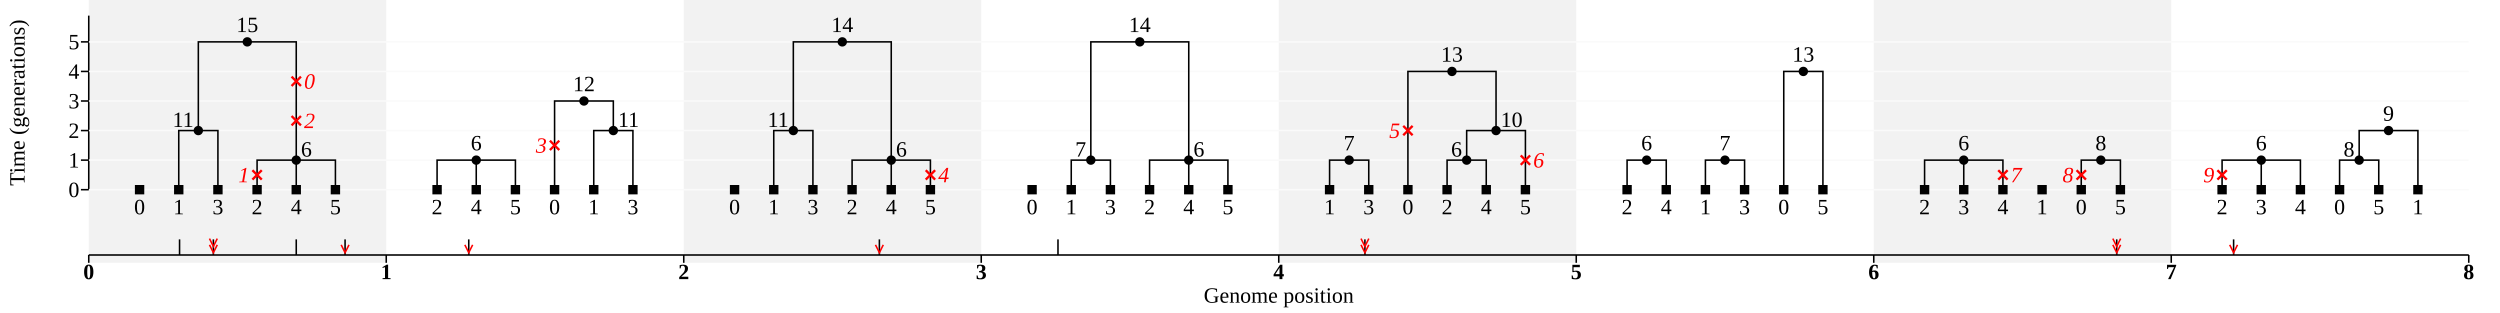
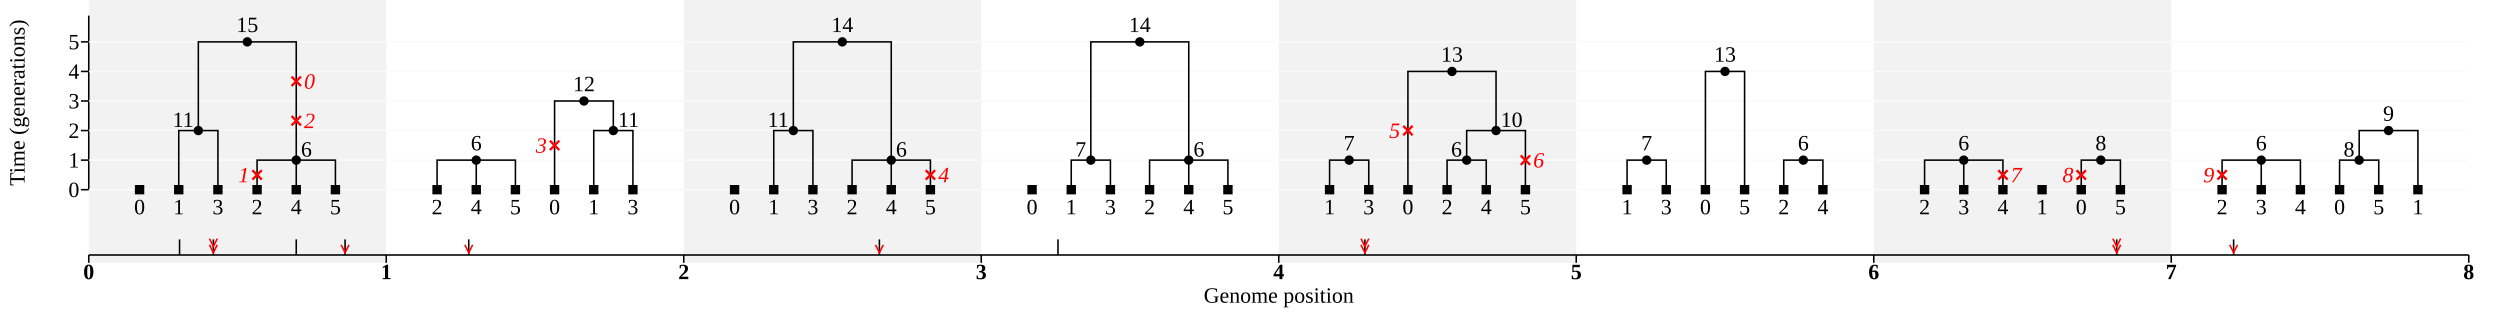
<svg xmlns="http://www.w3.org/2000/svg" baseProfile="full" height="200" version="1.1" width="1600">
  <defs>
    <style type="text/css">.background path {fill: #808080; fill-opacity: 0}.background path:nth-child(odd) {fill-opacity: .1}.axes {font-size: 14px}.x-axis .tick .lab {font-weight: bold; dominant-baseline: hanging}.axes, .tree {font-size: 14px; text-anchor: middle}.axes line, .edge {stroke: black; fill: none}.y-axis .grid {stroke: #FAFAFA}.node &gt; .sym {fill: black; stroke: none}.site &gt; .sym {stroke: black}.mut text {fill: red; font-style: italic}.mut.extra text {fill: hotpink}.mut line {fill: none; stroke: none}.mut .sym {fill: none; stroke: red}.mut.extra .sym {stroke: hotpink}.node .mut .sym {stroke-width: 1.5px}.tree text, .tree-sequence text {dominant-baseline: central}.plotbox .lab.lft {text-anchor: end}.plotbox .lab.rgt {text-anchor: start}</style>
  </defs>
  <g class="tree-sequence">
    <g class="background">
      <path d="M56.8,0 l190.4,0 l0,138.2 l0,25 l0,5 l-190.4,0 l0,-5 l0,-25 l0,-138.2z" />
      <path d="M247.2,0 l190.4,0 l0,138.2 l0,25 l0,5 l-190.4,0 l0,-5 l0,-25 l0,-138.2z" />
      <path d="M437.6,0 l190.4,0 l0,138.2 l0,25 l0,5 l-190.4,0 l0,-5 l0,-25 l0,-138.2z" />
      <path d="M628,0 l190.4,0 l0,138.2 l0,25 l0,5 l-190.4,0 l0,-5 l0,-25 l0,-138.2z" />
      <path d="M818.4,0 l190.4,0 l0,138.2 l0,25 l0,5 l-190.4,0 l0,-5 l0,-25 l0,-138.2z" />
      <path d="M1008.8,0 l190.4,0 l0,138.2 l0,25 l0,5 l-190.4,0 l0,-5 l0,-25 l0,-138.2z" />
      <path d="M1199.2,0 l190.4,0 l0,138.2 l0,25 l0,5 l-190.4,0 l0,-5 l0,-25 l0,-138.2z" />
      <path d="M1389.6,0 l190.4,0 l0,138.2 l0,25 l0,5 l-190.4,0 l0,-5 l0,-25 l0,-138.2z" />
    </g>
    <g class="axes">
      <g class="x-axis">
        <g transform="translate(818.4 200)">
          <text class="lab" text-anchor="middle" transform="translate(0 -11)">Genome position</text>
        </g>
        <line x1="56.8" x2="1580" y1="163.2" y2="163.2" />
        <g class="ticks">
          <g class="tick" transform="translate(56.8 163.2)">
            <line x1="0" x2="0" y1="0" y2="5" />
            <g transform="translate(0 6)">
              <text class="lab">0</text>
            </g>
          </g>
          <g class="tick" transform="translate(247.2 163.2)">
            <line x1="0" x2="0" y1="0" y2="5" />
            <g transform="translate(0 6)">
              <text class="lab">1</text>
            </g>
          </g>
          <g class="tick" transform="translate(437.6 163.2)">
            <line x1="0" x2="0" y1="0" y2="5" />
            <g transform="translate(0 6)">
              <text class="lab">2</text>
            </g>
          </g>
          <g class="tick" transform="translate(628 163.2)">
            <line x1="0" x2="0" y1="0" y2="5" />
            <g transform="translate(0 6)">
              <text class="lab">3</text>
            </g>
          </g>
          <g class="tick" transform="translate(818.4 163.2)">
            <line x1="0" x2="0" y1="0" y2="5" />
            <g transform="translate(0 6)">
              <text class="lab">4</text>
            </g>
          </g>
          <g class="tick" transform="translate(1008.8 163.2)">
            <line x1="0" x2="0" y1="0" y2="5" />
            <g transform="translate(0 6)">
              <text class="lab">5</text>
            </g>
          </g>
          <g class="tick" transform="translate(1199.2 163.2)">
            <line x1="0" x2="0" y1="0" y2="5" />
            <g transform="translate(0 6)">
              <text class="lab">6</text>
            </g>
          </g>
          <g class="tick" transform="translate(1389.6 163.2)">
            <line x1="0" x2="0" y1="0" y2="5" />
            <g transform="translate(0 6)">
              <text class="lab">7</text>
            </g>
          </g>
          <g class="tick" transform="translate(1580 163.2)">
            <line x1="0" x2="0" y1="0" y2="5" />
            <g transform="translate(0 6)">
              <text class="lab">8</text>
            </g>
          </g>
        </g>
        <g class="site s0" transform="translate(114.916 163.2)">
          <line class="sym" x1="0" x2="0" y1="0" y2="-10" />
        </g>
        <g class="site s1" transform="translate(136.56 163.2)">
          <line class="sym" x1="0" x2="0" y1="0" y2="-10" />
          <g class="mut m1">
            <polyline class="sym" points="2.5,-6.5 0,-1.5 -2.5,-6.5" />
          </g>
          <g class="mut m0">
            <polyline class="sym" points="2.5,-10.5 0,-5.5 -2.5,-10.5" />
          </g>
        </g>
        <g class="site s2" transform="translate(189.603 163.2)">
          <line class="sym" x1="0" x2="0" y1="0" y2="-10" />
        </g>
        <g class="site s3" transform="translate(220.849 163.2)">
          <line class="sym" x1="0" x2="0" y1="0" y2="-10" />
          <g class="mut m2">
            <polyline class="sym" points="2.5,-6.5 0,-1.5 -2.5,-6.5" />
          </g>
        </g>
        <g class="site s4" transform="translate(299.998 163.2)">
          <line class="sym" x1="0" x2="0" y1="0" y2="-10" />
          <g class="mut m3">
            <polyline class="sym" points="2.5,-6.5 0,-1.5 -2.5,-6.5" />
          </g>
        </g>
        <g class="site s5" transform="translate(562.804 163.2)">
          <line class="sym" x1="0" x2="0" y1="0" y2="-10" />
          <g class="mut m4">
            <polyline class="sym" points="2.5,-6.5 0,-1.5 -2.5,-6.5" />
          </g>
        </g>
        <g class="site s6" transform="translate(677.111 163.2)">
          <line class="sym" x1="0" x2="0" y1="0" y2="-10" />
        </g>
        <g class="site s7" transform="translate(873.543 163.2)">
          <line class="sym" x1="0" x2="0" y1="0" y2="-10" />
          <g class="mut m6">
            <polyline class="sym" points="2.5,-6.5 0,-1.5 -2.5,-6.5" />
          </g>
          <g class="mut m5">
            <polyline class="sym" points="2.5,-10.5 0,-5.5 -2.5,-10.5" />
          </g>
        </g>
        <g class="site s8" transform="translate(1354.7 163.2)">
          <line class="sym" x1="0" x2="0" y1="0" y2="-10" />
          <g class="mut m8">
            <polyline class="sym" points="2.5,-6.5 0,-1.5 -2.5,-6.5" />
          </g>
          <g class="mut m7">
            <polyline class="sym" points="2.5,-10.5 0,-5.5 -2.5,-10.5" />
          </g>
        </g>
        <g class="site s9" transform="translate(1429.51 163.2)">
          <line class="sym" x1="0" x2="0" y1="0" y2="-10" />
          <g class="mut m9">
            <polyline class="sym" points="2.5,-6.5 0,-1.5 -2.5,-6.5" />
          </g>
        </g>
      </g>
      <g class="y-axis">
        <g transform="translate(0 65.7)">
          <text class="lab" text-anchor="middle" transform="translate(11) rotate(-90)">Time (generations)</text>
        </g>
        <line x1="56.8" x2="56.8" y1="121.4" y2="10" />
        <g class="ticks">
          <g class="tick" transform="translate(56.8 121.4)">
            <line class="grid" x1="0" x2="1523.2" y1="0" y2="0" />
            <line x1="0" x2="-5" y1="0" y2="0" />
            <g transform="translate(-6 0)">
              <text class="lab" text-anchor="end">0</text>
            </g>
          </g>
          <g class="tick" transform="translate(56.8 102.48)">
            <line class="grid" x1="0" x2="1523.2" y1="0" y2="0" />
            <line x1="0" x2="-5" y1="0" y2="0" />
            <g transform="translate(-6 0)">
              <text class="lab" text-anchor="end">1</text>
            </g>
          </g>
          <g class="tick" transform="translate(56.8 83.56)">
            <line class="grid" x1="0" x2="1523.2" y1="0" y2="0" />
            <line x1="0" x2="-5" y1="0" y2="0" />
            <g transform="translate(-6 0)">
              <text class="lab" text-anchor="end">2</text>
            </g>
          </g>
          <g class="tick" transform="translate(56.8 64.64)">
            <line class="grid" x1="0" x2="1523.2" y1="0" y2="0" />
            <line x1="0" x2="-5" y1="0" y2="0" />
            <g transform="translate(-6 0)">
              <text class="lab" text-anchor="end">3</text>
            </g>
          </g>
          <g class="tick" transform="translate(56.8 45.72)">
            <line class="grid" x1="0" x2="1523.2" y1="0" y2="0" />
            <line x1="0" x2="-5" y1="0" y2="0" />
            <g transform="translate(-6 0)">
              <text class="lab" text-anchor="end">4</text>
            </g>
          </g>
          <g class="tick" transform="translate(56.8 26.8)">
            <line class="grid" x1="0" x2="1523.2" y1="0" y2="0" />
            <line x1="0" x2="-5" y1="0" y2="0" />
            <g transform="translate(-6 0)">
              <text class="lab" text-anchor="end">5</text>
            </g>
          </g>
        </g>
      </g>
    </g>
    <g class="plotbox trees">
      <g class="tree t0" transform="translate(56.8 0)">
        <g class="plotbox">
          <g class="i10 leaf node n0 p0 root sample" transform="translate(32.5333 121.4)">
            <rect class="sym" height="6" width="6" x="-3" y="-3" />
            <text class="lab" transform="translate(0 11)">0</text>
          </g>
          <g class="c2 i1 node n15 p0 root" transform="translate(101.467 26.8)">
            <g class="a15 c3 i9 m0 m2 node n6 p0 s1 s3" transform="translate(31.3333 75.68)">
              <g class="a6 i12 leaf m1 node n2 p0 s1 sample" transform="translate(-25.0667 18.92)">
                <path class="edge" d="M 0 0 V -18.92 H 25.067" />
                <g class="mut m1 s1 unknown_time" transform="translate(0 -9.46)">
                  <line x1="0" x2="0" y1="0" y2="9.46" />
                  <path class="sym" d="M -3,-3 l 6,6 M -3,3 l 6,-6" />
                  <text class="lab lft" transform="translate(-5 0)">1</text>
                </g>
                <rect class="sym" height="6" width="6" x="-3" y="-3" />
                <text class="lab" transform="translate(0 11)">2</text>
              </g>
              <g class="a6 i14 leaf node n4 p0 sample" transform="translate(0.0 18.92)">
                <path class="edge" d="M 0 0 V -18.92 H 0.0" />
                <rect class="sym" height="6" width="6" x="-3" y="-3" />
                <text class="lab" transform="translate(0 11)">4</text>
              </g>
              <g class="a6 i15 leaf node n5 p0 sample" transform="translate(25.0667 18.92)">
                <path class="edge" d="M 0 0 V -18.92 H -25.067" />
                <rect class="sym" height="6" width="6" x="-3" y="-3" />
                <text class="lab" transform="translate(0 11)">5</text>
              </g>
              <path class="edge" d="M 0 0 V -75.68 H -31.333" />
              <g class="mut m0 s1 unknown_time" transform="translate(0 -50.4533)">
                <line x1="0" x2="0" y1="0" y2="50.453" />
                <path class="sym" d="M -3,-3 l 6,6 M -3,3 l 6,-6" />
                <text class="lab rgt" transform="translate(5 0)">0</text>
              </g>
              <g class="mut m2 s3 unknown_time" transform="translate(0 -25.2267)">
                <line x1="0" x2="0" y1="0" y2="25.227" />
                <path class="sym" d="M -3,-3 l 6,6 M -3,3 l 6,-6" />
                <text class="lab rgt" transform="translate(5 0)">2</text>
              </g>
              <circle class="sym" cx="0" cy="0" r="3" />
              <text class="lab rgt" transform="translate(3 -7.0)">6</text>
            </g>
            <g class="a15 c2 i6 node n11 p0" transform="translate(-31.3333 56.76)">
              <g class="a11 i11 leaf node n1 p0 sample" transform="translate(-12.5333 37.84)">
                <path class="edge" d="M 0 0 V -37.84 H 12.533" />
                <rect class="sym" height="6" width="6" x="-3" y="-3" />
                <text class="lab" transform="translate(0 11)">1</text>
              </g>
              <g class="a11 i13 leaf node n3 p0 sample" transform="translate(12.5333 37.84)">
                <path class="edge" d="M 0 0 V -37.84 H -12.533" />
                <rect class="sym" height="6" width="6" x="-3" y="-3" />
                <text class="lab" transform="translate(0 11)">3</text>
              </g>
              <path class="edge" d="M 0 0 V -56.76 H 31.333" />
              <circle class="sym" cx="0" cy="0" r="3" />
              <text class="lab lft" transform="translate(-3 -7.0)">11</text>
            </g>
            <circle class="sym" cx="0" cy="0" r="3" />
            <text class="lab" transform="translate(0 -11)">15</text>
          </g>
        </g>
      </g>
      <g class="tree t1" transform="translate(247.2 0)">
        <g class="plotbox">
          <g class="c3 i9 node n6 p0 root" transform="translate(57.6 102.48)">
            <g class="a6 i12 leaf node n2 p0 sample" transform="translate(-25.0667 18.92)">
              <path class="edge" d="M 0 0 V -18.92 H 25.067" />
              <rect class="sym" height="6" width="6" x="-3" y="-3" />
              <text class="lab" transform="translate(0 11)">2</text>
            </g>
            <g class="a6 i14 leaf node n4 p0 sample" transform="translate(0.0 18.92)">
              <path class="edge" d="M 0 0 V -18.92 H 0.0" />
              <rect class="sym" height="6" width="6" x="-3" y="-3" />
              <text class="lab" transform="translate(0 11)">4</text>
            </g>
            <g class="a6 i15 leaf node n5 p0 sample" transform="translate(25.0667 18.92)">
              <path class="edge" d="M 0 0 V -18.92 H -25.067" />
              <rect class="sym" height="6" width="6" x="-3" y="-3" />
              <text class="lab" transform="translate(0 11)">5</text>
            </g>
            <circle class="sym" cx="0" cy="0" r="3" />
            <text class="lab" transform="translate(0 -11)">6</text>
          </g>
          <g class="c2 i3 node n12 p0 root" transform="translate(126.533 64.64)">
            <g class="a12 i10 leaf m3 node n0 p0 s4 sample" transform="translate(-18.8 56.76)">
              <path class="edge" d="M 0 0 V -56.76 H 18.8" />
              <g class="mut m3 s4 unknown_time" transform="translate(0 -28.38)">
                <line x1="0" x2="0" y1="0" y2="28.38" />
                <path class="sym" d="M -3,-3 l 6,6 M -3,3 l 6,-6" />
                <text class="lab lft" transform="translate(-5 0)">3</text>
              </g>
              <rect class="sym" height="6" width="6" x="-3" y="-3" />
              <text class="lab" transform="translate(0 11)">0</text>
            </g>
            <g class="a12 c2 i6 node n11 p0" transform="translate(18.8 18.92)">
              <g class="a11 i11 leaf node n1 p0 sample" transform="translate(-12.5333 37.84)">
                <path class="edge" d="M 0 0 V -37.84 H 12.533" />
                <rect class="sym" height="6" width="6" x="-3" y="-3" />
                <text class="lab" transform="translate(0 11)">1</text>
              </g>
              <g class="a11 i13 leaf node n3 p0 sample" transform="translate(12.5333 37.84)">
                <path class="edge" d="M 0 0 V -37.84 H -12.533" />
                <rect class="sym" height="6" width="6" x="-3" y="-3" />
                <text class="lab" transform="translate(0 11)">3</text>
              </g>
              <path class="edge" d="M 0 0 V -18.92 H -18.8" />
              <circle class="sym" cx="0" cy="0" r="3" />
              <text class="lab rgt" transform="translate(3 -7.0)">11</text>
            </g>
            <circle class="sym" cx="0" cy="0" r="3" />
            <text class="lab" transform="translate(0 -11)">12</text>
          </g>
        </g>
      </g>
      <g class="tree t2" transform="translate(437.6 0)">
        <g class="plotbox">
          <g class="i10 leaf node n0 p0 root sample" transform="translate(32.5333 121.4)">
            <rect class="sym" height="6" width="6" x="-3" y="-3" />
            <text class="lab" transform="translate(0 11)">0</text>
          </g>
          <g class="c2 i0 node n14 p0 root" transform="translate(101.467 26.8)">
            <g class="a14 c3 i9 node n6 p0" transform="translate(31.3333 75.68)">
              <g class="a6 i12 leaf node n2 p0 sample" transform="translate(-25.0667 18.92)">
                <path class="edge" d="M 0 0 V -18.92 H 25.067" />
                <rect class="sym" height="6" width="6" x="-3" y="-3" />
                <text class="lab" transform="translate(0 11)">2</text>
              </g>
              <g class="a6 i14 leaf node n4 p0 sample" transform="translate(0.0 18.92)">
                <path class="edge" d="M 0 0 V -18.92 H 0.0" />
                <rect class="sym" height="6" width="6" x="-3" y="-3" />
                <text class="lab" transform="translate(0 11)">4</text>
              </g>
              <g class="a6 i15 leaf m4 node n5 p0 s5 sample" transform="translate(25.0667 18.92)">
                <path class="edge" d="M 0 0 V -18.92 H -25.067" />
                <g class="mut m4 s5 unknown_time" transform="translate(0 -9.46)">
                  <line x1="0" x2="0" y1="0" y2="9.46" />
                  <path class="sym" d="M -3,-3 l 6,6 M -3,3 l 6,-6" />
                  <text class="lab rgt" transform="translate(5 0)">4</text>
                </g>
                <rect class="sym" height="6" width="6" x="-3" y="-3" />
                <text class="lab" transform="translate(0 11)">5</text>
              </g>
              <path class="edge" d="M 0 0 V -75.68 H -31.333" />
              <circle class="sym" cx="0" cy="0" r="3" />
              <text class="lab rgt" transform="translate(3 -7.0)">6</text>
            </g>
            <g class="a14 c2 i6 node n11 p0" transform="translate(-31.3333 56.76)">
              <g class="a11 i11 leaf node n1 p0 sample" transform="translate(-12.5333 37.84)">
                <path class="edge" d="M 0 0 V -37.84 H 12.533" />
                <rect class="sym" height="6" width="6" x="-3" y="-3" />
                <text class="lab" transform="translate(0 11)">1</text>
              </g>
              <g class="a11 i13 leaf node n3 p0 sample" transform="translate(12.5333 37.84)">
                <path class="edge" d="M 0 0 V -37.84 H -12.533" />
                <rect class="sym" height="6" width="6" x="-3" y="-3" />
                <text class="lab" transform="translate(0 11)">3</text>
              </g>
              <path class="edge" d="M 0 0 V -56.76 H 31.333" />
              <circle class="sym" cx="0" cy="0" r="3" />
              <text class="lab lft" transform="translate(-3 -7.0)">11</text>
            </g>
            <circle class="sym" cx="0" cy="0" r="3" />
            <text class="lab" transform="translate(0 -11)">14</text>
          </g>
        </g>
      </g>
      <g class="tree t3" transform="translate(628 0)">
        <g class="plotbox">
          <g class="i10 leaf node n0 p0 root sample" transform="translate(32.5333 121.4)">
            <rect class="sym" height="6" width="6" x="-3" y="-3" />
            <text class="lab" transform="translate(0 11)">0</text>
          </g>
          <g class="c2 i0 node n14 p0 root" transform="translate(101.467 26.8)">
            <g class="a14 c3 i9 node n6 p0" transform="translate(31.3333 75.68)">
              <g class="a6 i12 leaf node n2 p0 sample" transform="translate(-25.0667 18.92)">
                <path class="edge" d="M 0 0 V -18.92 H 25.067" />
                <rect class="sym" height="6" width="6" x="-3" y="-3" />
                <text class="lab" transform="translate(0 11)">2</text>
              </g>
              <g class="a6 i14 leaf node n4 p0 sample" transform="translate(0.0 18.92)">
                <path class="edge" d="M 0 0 V -18.92 H 0.0" />
                <rect class="sym" height="6" width="6" x="-3" y="-3" />
                <text class="lab" transform="translate(0 11)">4</text>
              </g>
              <g class="a6 i15 leaf node n5 p0 sample" transform="translate(25.0667 18.92)">
                <path class="edge" d="M 0 0 V -18.92 H -25.067" />
                <rect class="sym" height="6" width="6" x="-3" y="-3" />
                <text class="lab" transform="translate(0 11)">5</text>
              </g>
              <path class="edge" d="M 0 0 V -75.68 H -31.333" />
              <circle class="sym" cx="0" cy="0" r="3" />
              <text class="lab rgt" transform="translate(3 -7.0)">6</text>
            </g>
            <g class="a14 c2 i8 node n7 p0" transform="translate(-31.3333 75.68)">
              <g class="a7 i11 leaf node n1 p0 sample" transform="translate(-12.5333 18.92)">
                <path class="edge" d="M 0 0 V -18.92 H 12.533" />
                <rect class="sym" height="6" width="6" x="-3" y="-3" />
                <text class="lab" transform="translate(0 11)">1</text>
              </g>
              <g class="a7 i13 leaf node n3 p0 sample" transform="translate(12.5333 18.92)">
                <path class="edge" d="M 0 0 V -18.92 H -12.533" />
                <rect class="sym" height="6" width="6" x="-3" y="-3" />
                <text class="lab" transform="translate(0 11)">3</text>
              </g>
              <path class="edge" d="M 0 0 V -75.68 H 31.333" />
              <circle class="sym" cx="0" cy="0" r="3" />
              <text class="lab lft" transform="translate(-3 -7.0)">7</text>
            </g>
            <circle class="sym" cx="0" cy="0" r="3" />
            <text class="lab" transform="translate(0 -11)">14</text>
          </g>
        </g>
      </g>
      <g class="tree t4" transform="translate(818.4 0)">
        <g class="plotbox">
          <g class="c2 i8 node n7 p0 root" transform="translate(45.0667 102.48)">
            <g class="a7 i11 leaf node n1 p0 sample" transform="translate(-12.5333 18.92)">
              <path class="edge" d="M 0 0 V -18.92 H 12.533" />
              <rect class="sym" height="6" width="6" x="-3" y="-3" />
              <text class="lab" transform="translate(0 11)">1</text>
            </g>
            <g class="a7 i13 leaf node n3 p0 sample" transform="translate(12.5333 18.92)">
              <path class="edge" d="M 0 0 V -18.92 H -12.533" />
              <rect class="sym" height="6" width="6" x="-3" y="-3" />
              <text class="lab" transform="translate(0 11)">3</text>
            </g>
            <circle class="sym" cx="0" cy="0" r="3" />
            <text class="lab" transform="translate(0 -11)">7</text>
          </g>
          <g class="c2 i2 node n13 p0 root" transform="translate(110.867 45.72)">
            <g class="a13 i10 leaf m5 node n0 p0 s7 sample" transform="translate(-28.2 75.68)">
              <path class="edge" d="M 0 0 V -75.68 H 28.2" />
              <g class="mut m5 s7 unknown_time" transform="translate(0 -37.84)">
                <line x1="0" x2="0" y1="0" y2="37.84" />
                <path class="sym" d="M -3,-3 l 6,6 M -3,3 l 6,-6" />
                <text class="lab lft" transform="translate(-5 0)">5</text>
              </g>
              <rect class="sym" height="6" width="6" x="-3" y="-3" />
              <text class="lab" transform="translate(0 11)">0</text>
            </g>
            <g class="a13 c2 i5 node n10 p0" transform="translate(28.2 37.84)">
              <g class="a10 i15 leaf m6 node n5 p0 s7 sample" transform="translate(18.8 37.84)">
                <path class="edge" d="M 0 0 V -37.84 H -18.8" />
                <g class="mut m6 s7 unknown_time" transform="translate(0 -18.92)">
                  <line x1="0" x2="0" y1="0" y2="18.92" />
                  <path class="sym" d="M -3,-3 l 6,6 M -3,3 l 6,-6" />
                  <text class="lab rgt" transform="translate(5 0)">6</text>
                </g>
                <rect class="sym" height="6" width="6" x="-3" y="-3" />
                <text class="lab" transform="translate(0 11)">5</text>
              </g>
              <g class="a10 c2 i9 node n6 p0" transform="translate(-18.8 18.92)">
                <g class="a6 i12 leaf node n2 p0 sample" transform="translate(-12.5333 18.92)">
                  <path class="edge" d="M 0 0 V -18.92 H 12.533" />
                  <rect class="sym" height="6" width="6" x="-3" y="-3" />
                  <text class="lab" transform="translate(0 11)">2</text>
                </g>
                <g class="a6 i14 leaf node n4 p0 sample" transform="translate(12.5333 18.92)">
                  <path class="edge" d="M 0 0 V -18.92 H -12.533" />
                  <rect class="sym" height="6" width="6" x="-3" y="-3" />
                  <text class="lab" transform="translate(0 11)">4</text>
                </g>
                <path class="edge" d="M 0 0 V -18.92 H 18.8" />
                <circle class="sym" cx="0" cy="0" r="3" />
                <text class="lab lft" transform="translate(-3 -7.0)">6</text>
              </g>
              <path class="edge" d="M 0 0 V -37.84 H -28.2" />
              <circle class="sym" cx="0" cy="0" r="3" />
              <text class="lab rgt" transform="translate(3 -7.0)">10</text>
            </g>
            <circle class="sym" cx="0" cy="0" r="3" />
            <text class="lab" transform="translate(0 -11)">13</text>
          </g>
        </g>
      </g>
      <g class="tree t5" transform="translate(1008.8 0)">
        <g class="plotbox">
-           <g class="c2 i9 node n6 p0 root" transform="translate(45.0667 102.48)">
+           <g class="c2 i8 node n7 p0 root" transform="translate(45.0667 102.48)">
+             <g class="a7 i11 leaf node n1 p0 sample" transform="translate(-12.5333 18.92)">
+               <path class="edge" d="M 0 0 V -18.92 H 12.533" />
+               <rect class="sym" height="6" width="6" x="-3" y="-3" />
+               <text class="lab" transform="translate(0 11)">1</text>
+             </g>
+             <g class="a7 i13 leaf node n3 p0 sample" transform="translate(12.5333 18.92)">
+               <path class="edge" d="M 0 0 V -18.92 H -12.533" />
+               <rect class="sym" height="6" width="6" x="-3" y="-3" />
+               <text class="lab" transform="translate(0 11)">3</text>
+             </g>
+             <circle class="sym" cx="0" cy="0" r="3" />
+             <text class="lab" transform="translate(0 -11)">7</text>
+           </g>
+           <g class="c2 i2 node n13 p0 root" transform="translate(95.2 45.72)">
+             <g class="a13 i10 leaf node n0 p0 sample" transform="translate(-12.5333 75.68)">
+               <path class="edge" d="M 0 0 V -75.68 H 12.533" />
+               <rect class="sym" height="6" width="6" x="-3" y="-3" />
+               <text class="lab" transform="translate(0 11)">0</text>
+             </g>
+             <g class="a13 i15 leaf node n5 p0 sample" transform="translate(12.5333 75.68)">
+               <path class="edge" d="M 0 0 V -75.68 H -12.533" />
+               <rect class="sym" height="6" width="6" x="-3" y="-3" />
+               <text class="lab" transform="translate(0 11)">5</text>
+             </g>
+             <circle class="sym" cx="0" cy="0" r="3" />
+             <text class="lab" transform="translate(0 -11)">13</text>
+           </g>
+           <g class="c2 i9 node n6 p0 root" transform="translate(145.333 102.48)">
            <g class="a6 i12 leaf node n2 p0 sample" transform="translate(-12.5333 18.92)">
              <path class="edge" d="M 0 0 V -18.92 H 12.533" />
              <rect class="sym" height="6" width="6" x="-3" y="-3" />
              <text class="lab" transform="translate(0 11)">2</text>
            </g>
            <g class="a6 i14 leaf node n4 p0 sample" transform="translate(12.5333 18.92)">
              <path class="edge" d="M 0 0 V -18.92 H -12.533" />
              <rect class="sym" height="6" width="6" x="-3" y="-3" />
              <text class="lab" transform="translate(0 11)">4</text>
            </g>
            <circle class="sym" cx="0" cy="0" r="3" />
            <text class="lab" transform="translate(0 -11)">6</text>
-           </g>
-           <g class="c2 i8 node n7 p0 root" transform="translate(95.2 102.48)">
-             <g class="a7 i11 leaf node n1 p0 sample" transform="translate(-12.5333 18.92)">
-               <path class="edge" d="M 0 0 V -18.92 H 12.533" />
-               <rect class="sym" height="6" width="6" x="-3" y="-3" />
-               <text class="lab" transform="translate(0 11)">1</text>
-             </g>
-             <g class="a7 i13 leaf node n3 p0 sample" transform="translate(12.5333 18.92)">
-               <path class="edge" d="M 0 0 V -18.92 H -12.533" />
-               <rect class="sym" height="6" width="6" x="-3" y="-3" />
-               <text class="lab" transform="translate(0 11)">3</text>
-             </g>
-             <circle class="sym" cx="0" cy="0" r="3" />
-             <text class="lab" transform="translate(0 -11)">7</text>
-           </g>
-           <g class="c2 i2 node n13 p0 root" transform="translate(145.333 45.72)">
-             <g class="a13 i10 leaf node n0 p0 sample" transform="translate(-12.5333 75.68)">
-               <path class="edge" d="M 0 0 V -75.68 H 12.533" />
-               <rect class="sym" height="6" width="6" x="-3" y="-3" />
-               <text class="lab" transform="translate(0 11)">0</text>
-             </g>
-             <g class="a13 i15 leaf node n5 p0 sample" transform="translate(12.5333 75.68)">
-               <path class="edge" d="M 0 0 V -75.68 H -12.533" />
-               <rect class="sym" height="6" width="6" x="-3" y="-3" />
-               <text class="lab" transform="translate(0 11)">5</text>
-             </g>
-             <circle class="sym" cx="0" cy="0" r="3" />
-             <text class="lab" transform="translate(0 -11)">13</text>
          </g>
        </g>
      </g>
      <g class="tree t6" transform="translate(1199.2 0)">
        <g class="plotbox">
          <g class="c3 i9 node n6 p0 root" transform="translate(57.6 102.48)">
            <g class="a6 i12 leaf node n2 p0 sample" transform="translate(-25.0667 18.92)">
              <path class="edge" d="M 0 0 V -18.92 H 25.067" />
              <rect class="sym" height="6" width="6" x="-3" y="-3" />
              <text class="lab" transform="translate(0 11)">2</text>
            </g>
            <g class="a6 i14 leaf m7 node n4 p0 s8 sample" transform="translate(25.0667 18.92)">
              <path class="edge" d="M 0 0 V -18.92 H -25.067" />
              <g class="mut m7 s8 unknown_time" transform="translate(0 -9.46)">
                <line x1="0" x2="0" y1="0" y2="9.46" />
                <path class="sym" d="M -3,-3 l 6,6 M -3,3 l 6,-6" />
                <text class="lab rgt" transform="translate(5 0)">7</text>
              </g>
              <rect class="sym" height="6" width="6" x="-3" y="-3" />
              <text class="lab" transform="translate(0 11)">4</text>
            </g>
            <g class="a6 i13 leaf node n3 p0 sample" transform="translate(0.0 18.92)">
              <path class="edge" d="M 0 0 V -18.92 H 0.0" />
              <rect class="sym" height="6" width="6" x="-3" y="-3" />
              <text class="lab" transform="translate(0 11)">3</text>
            </g>
            <circle class="sym" cx="0" cy="0" r="3" />
            <text class="lab" transform="translate(0 -11)">6</text>
          </g>
          <g class="i11 leaf node n1 p0 root sample" transform="translate(107.733 121.4)">
            <rect class="sym" height="6" width="6" x="-3" y="-3" />
            <text class="lab" transform="translate(0 11)">1</text>
          </g>
          <g class="c2 i7 node n8 p0 root" transform="translate(145.333 102.48)">
            <g class="a8 i10 leaf m8 node n0 p0 s8 sample" transform="translate(-12.5333 18.92)">
              <path class="edge" d="M 0 0 V -18.92 H 12.533" />
              <g class="mut m8 s8 unknown_time" transform="translate(0 -9.46)">
                <line x1="0" x2="0" y1="0" y2="9.46" />
                <path class="sym" d="M -3,-3 l 6,6 M -3,3 l 6,-6" />
                <text class="lab lft" transform="translate(-5 0)">8</text>
              </g>
              <rect class="sym" height="6" width="6" x="-3" y="-3" />
              <text class="lab" transform="translate(0 11)">0</text>
            </g>
            <g class="a8 i15 leaf node n5 p0 sample" transform="translate(12.5333 18.92)">
              <path class="edge" d="M 0 0 V -18.92 H -12.533" />
              <rect class="sym" height="6" width="6" x="-3" y="-3" />
              <text class="lab" transform="translate(0 11)">5</text>
            </g>
            <circle class="sym" cx="0" cy="0" r="3" />
            <text class="lab" transform="translate(0 -11)">8</text>
          </g>
        </g>
      </g>
      <g class="tree t7" transform="translate(1389.6 0)">
        <g class="plotbox">
          <g class="c3 i9 node n6 p0 root" transform="translate(57.6 102.48)">
            <g class="a6 i12 leaf m9 node n2 p0 s9 sample" transform="translate(-25.0667 18.92)">
              <path class="edge" d="M 0 0 V -18.92 H 25.067" />
              <g class="mut m9 s9 unknown_time" transform="translate(0 -9.46)">
                <line x1="0" x2="0" y1="0" y2="9.46" />
                <path class="sym" d="M -3,-3 l 6,6 M -3,3 l 6,-6" />
                <text class="lab lft" transform="translate(-5 0)">9</text>
              </g>
              <rect class="sym" height="6" width="6" x="-3" y="-3" />
              <text class="lab" transform="translate(0 11)">2</text>
            </g>
            <g class="a6 i14 leaf node n4 p0 sample" transform="translate(25.0667 18.92)">
              <path class="edge" d="M 0 0 V -18.92 H -25.067" />
              <rect class="sym" height="6" width="6" x="-3" y="-3" />
              <text class="lab" transform="translate(0 11)">4</text>
            </g>
            <g class="a6 i13 leaf node n3 p0 sample" transform="translate(0.0 18.92)">
              <path class="edge" d="M 0 0 V -18.92 H 0.0" />
              <rect class="sym" height="6" width="6" x="-3" y="-3" />
              <text class="lab" transform="translate(0 11)">3</text>
            </g>
            <circle class="sym" cx="0" cy="0" r="3" />
            <text class="lab" transform="translate(0 -11)">6</text>
          </g>
          <g class="c2 i4 node n9 p0 root" transform="translate(139.067 83.56)">
            <g class="a9 i11 leaf node n1 p0 sample" transform="translate(18.8 37.84)">
              <path class="edge" d="M 0 0 V -37.84 H -18.8" />
              <rect class="sym" height="6" width="6" x="-3" y="-3" />
              <text class="lab" transform="translate(0 11)">1</text>
            </g>
            <g class="a9 c2 i7 node n8 p0" transform="translate(-18.8 18.92)">
              <g class="a8 i10 leaf node n0 p0 sample" transform="translate(-12.5333 18.92)">
                <path class="edge" d="M 0 0 V -18.92 H 12.533" />
                <rect class="sym" height="6" width="6" x="-3" y="-3" />
                <text class="lab" transform="translate(0 11)">0</text>
              </g>
              <g class="a8 i15 leaf node n5 p0 sample" transform="translate(12.5333 18.92)">
                <path class="edge" d="M 0 0 V -18.92 H -12.533" />
                <rect class="sym" height="6" width="6" x="-3" y="-3" />
                <text class="lab" transform="translate(0 11)">5</text>
              </g>
              <path class="edge" d="M 0 0 V -18.92 H 18.8" />
              <circle class="sym" cx="0" cy="0" r="3" />
              <text class="lab lft" transform="translate(-3 -7.0)">8</text>
            </g>
            <circle class="sym" cx="0" cy="0" r="3" />
            <text class="lab" transform="translate(0 -11)">9</text>
          </g>
        </g>
      </g>
    </g>
  </g>
</svg>
